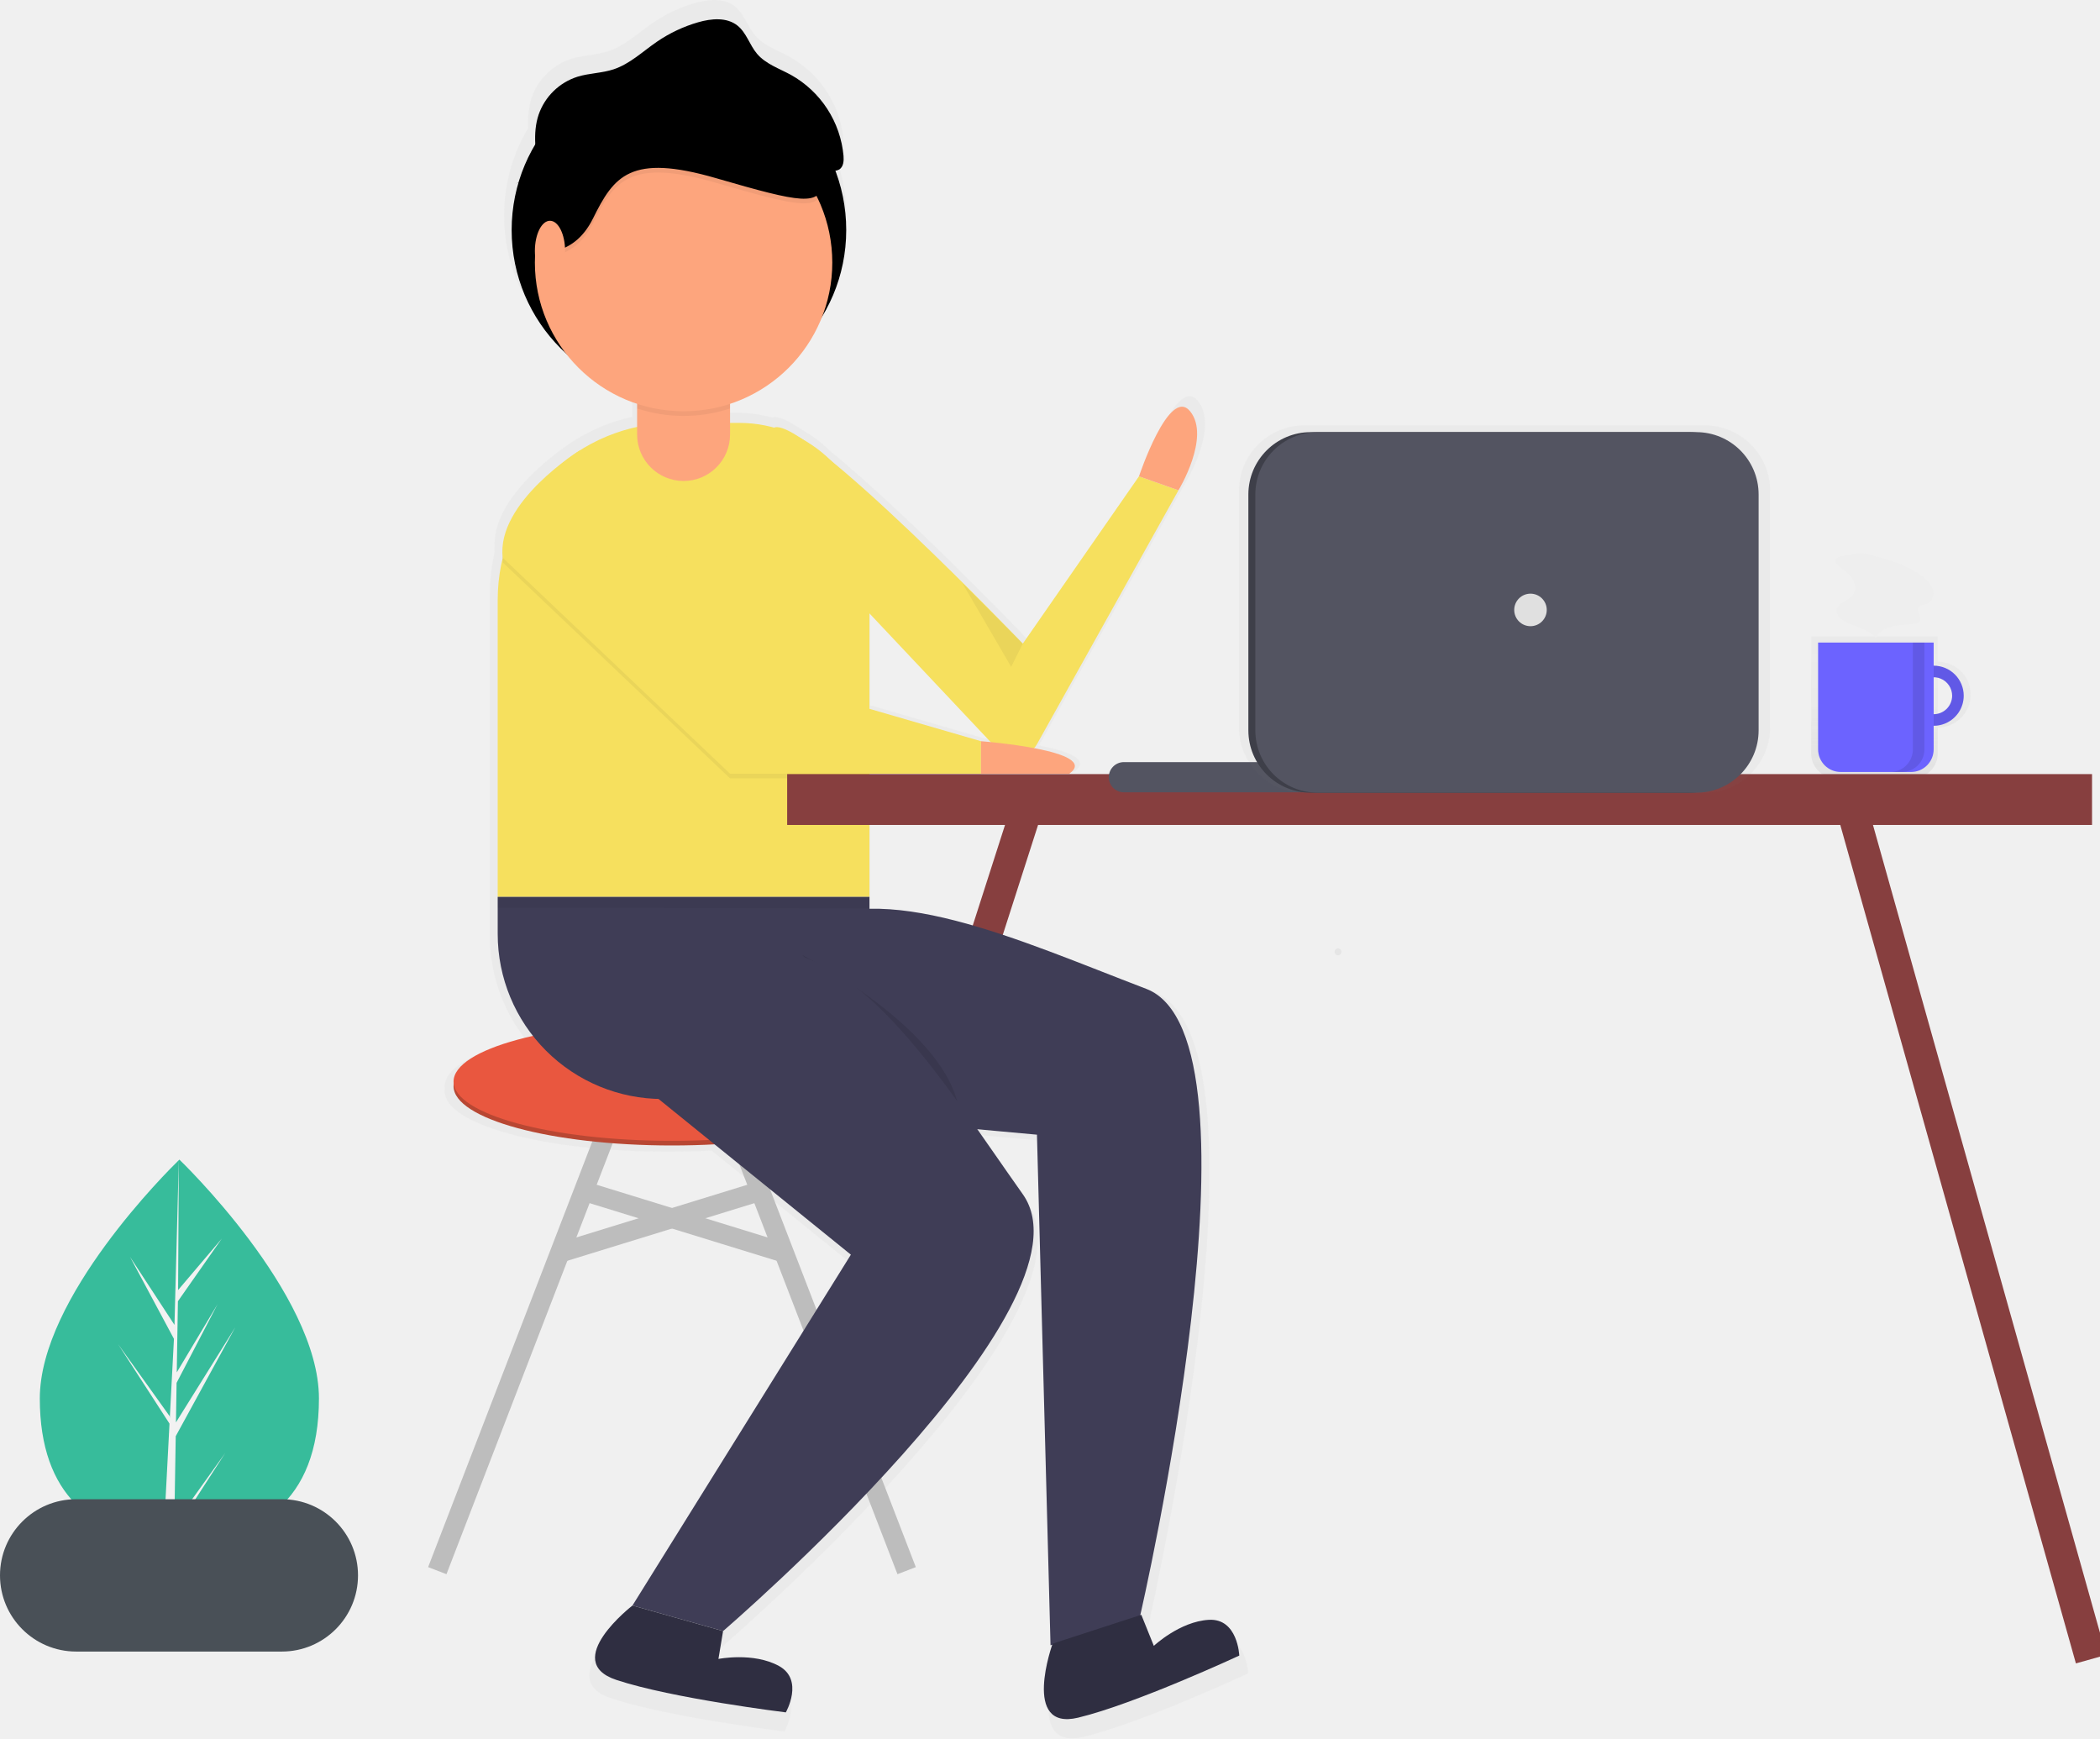
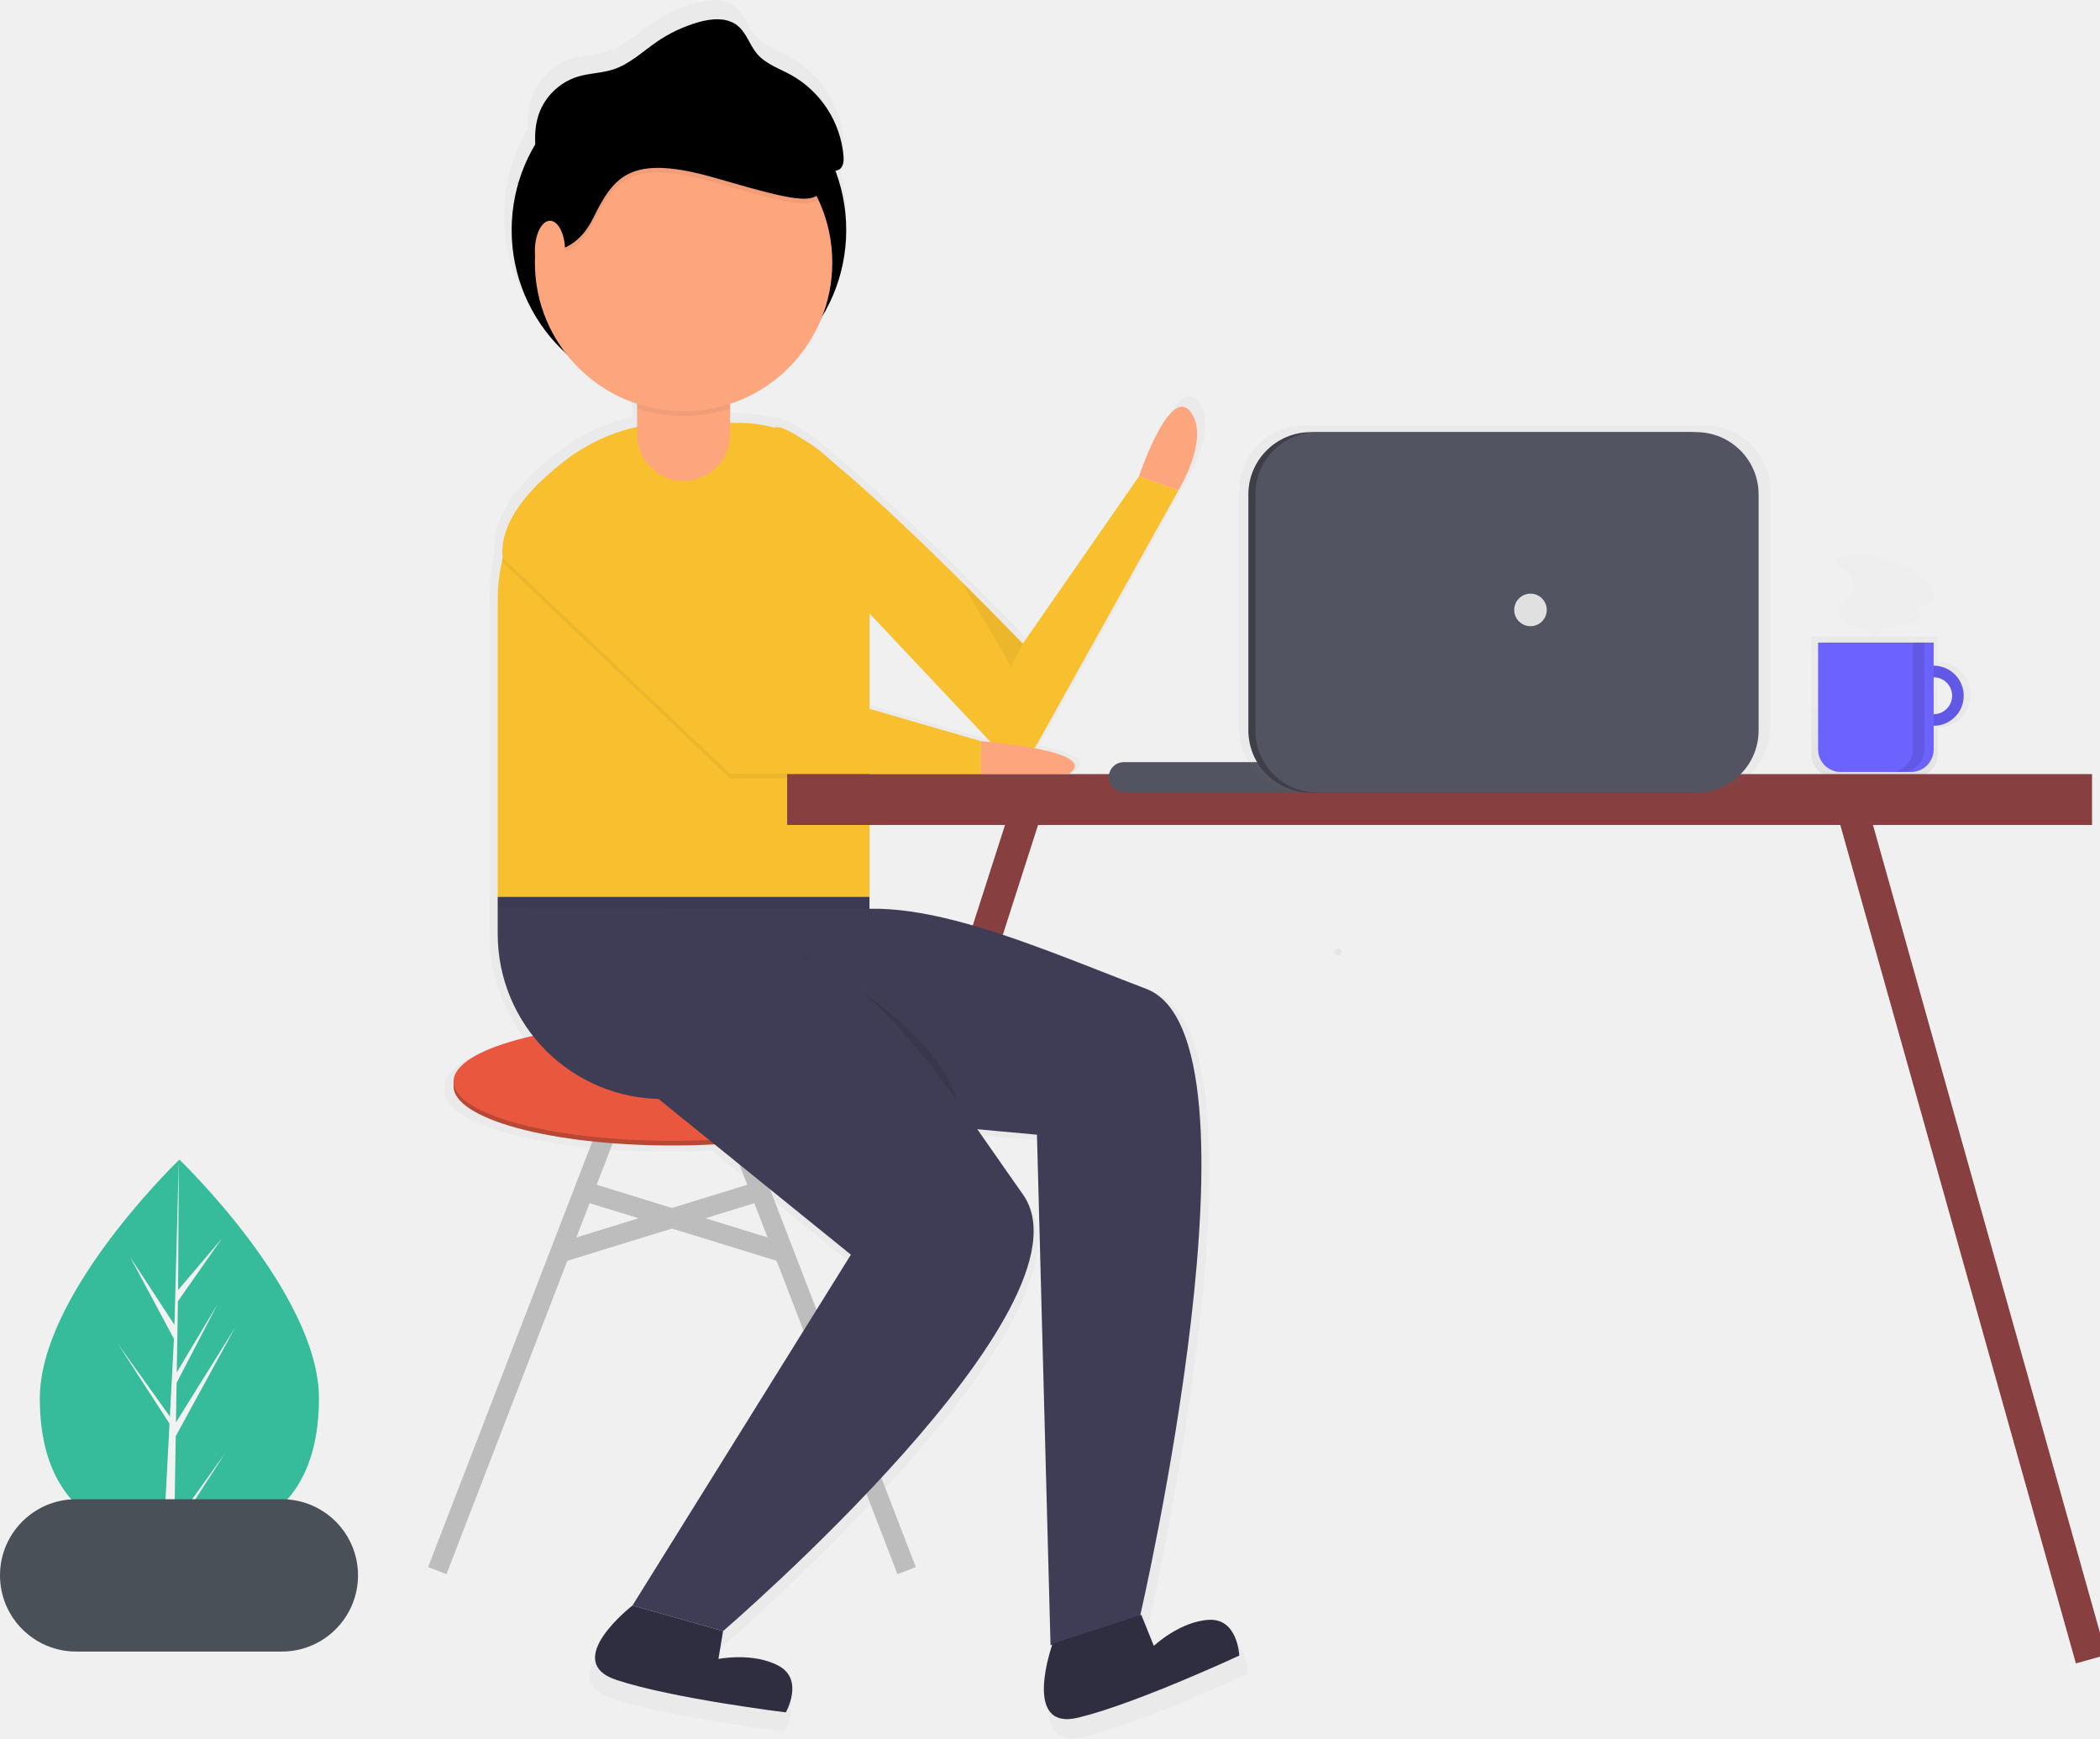
<svg xmlns="http://www.w3.org/2000/svg" width="534" height="442" viewBox="0 0 534 442" fill="none">
  <g clip-path="url(#clip0)">
    <path d="M81.104 355.563C81.104 382.287 65.214 391.619 45.615 391.619C45.158 391.619 44.704 391.615 44.253 391.602C43.345 391.582 42.445 391.543 41.557 391.479C23.866 390.228 10.123 380.415 10.123 355.563C10.123 329.845 42.988 297.391 45.467 294.982L45.471 294.979C45.565 294.886 45.615 294.839 45.615 294.839C45.615 294.839 81.104 328.836 81.104 355.563Z" fill="#37BC9B" />
    <path d="M44.32 387.53L57.301 369.396L44.288 389.521L44.253 391.602C43.345 391.582 42.445 391.543 41.557 391.479L42.956 364.742L42.946 364.535L42.97 364.496L43.101 361.97L30.055 341.794L43.141 360.076L43.173 360.611L44.231 340.41L33.062 319.563L44.367 336.861L45.467 294.982L45.471 294.839V294.979L45.289 328.005L56.406 314.912L45.242 330.848L44.949 348.936L55.331 331.579L44.904 351.599L44.741 361.654L59.812 337.493L44.685 365.164L44.32 387.53Z" fill="#F2F2F2" />
    <g opacity="0.7">
      <path opacity="0.7" d="M492.738 168.245V161.809H460.553V191.577C460.553 193.241 461.214 194.837 462.391 196.014C463.568 197.191 465.164 197.852 466.829 197.852H486.462C488.127 197.852 489.723 197.191 490.9 196.014C492.077 194.837 492.738 193.241 492.738 191.577V184.979C494.958 184.979 497.086 184.098 498.655 182.529C500.225 180.96 501.106 178.832 501.106 176.612C501.106 174.393 500.225 172.265 498.655 170.696C497.086 169.127 494.958 168.245 492.738 168.245ZM492.738 181.761V171.464C494.104 171.464 495.414 172.006 496.379 172.972C497.345 173.937 497.888 175.247 497.888 176.612C497.888 177.978 497.345 179.288 496.379 180.253C495.414 181.219 494.104 181.761 492.738 181.761Z" fill="url(#paint0_linear)" />
    </g>
    <path d="M491.703 169.253C490.191 169.253 488.714 169.701 487.458 170.54C486.201 171.38 485.222 172.573 484.644 173.969C484.065 175.365 483.914 176.901 484.209 178.383C484.504 179.865 485.231 181.226 486.3 182.294C487.368 183.363 488.73 184.09 490.212 184.385C491.694 184.68 493.23 184.528 494.627 183.95C496.023 183.372 497.216 182.393 498.055 181.137C498.895 179.88 499.343 178.403 499.343 176.892C499.343 174.866 498.538 172.923 497.105 171.49C495.672 170.058 493.729 169.253 491.703 169.253ZM491.703 181.593C490.773 181.593 489.864 181.318 489.09 180.801C488.317 180.285 487.715 179.55 487.359 178.691C487.003 177.832 486.91 176.887 487.091 175.975C487.273 175.063 487.72 174.225 488.378 173.568C489.035 172.911 489.873 172.463 490.785 172.281C491.697 172.1 492.643 172.193 493.502 172.549C494.361 172.905 495.095 173.507 495.612 174.28C496.129 175.054 496.404 175.962 496.404 176.892C496.404 178.139 495.909 179.335 495.027 180.217C494.146 181.098 492.95 181.593 491.703 181.593Z" fill="#6C63FF" />
    <path opacity="0.1" d="M491.703 169.253C490.191 169.253 488.714 169.701 487.458 170.54C486.201 171.38 485.222 172.573 484.644 173.969C484.065 175.365 483.914 176.901 484.209 178.383C484.504 179.865 485.231 181.226 486.3 182.294C487.368 183.363 488.73 184.09 490.212 184.385C491.694 184.68 493.23 184.528 494.627 183.95C496.023 183.372 497.216 182.393 498.055 181.137C498.895 179.88 499.343 178.403 499.343 176.892C499.343 174.866 498.538 172.923 497.105 171.49C495.672 170.058 493.729 169.253 491.703 169.253ZM491.703 181.593C490.773 181.593 489.864 181.318 489.09 180.801C488.317 180.285 487.715 179.55 487.359 178.691C487.003 177.832 486.91 176.887 487.091 175.975C487.273 175.063 487.72 174.225 488.378 173.568C489.035 172.911 489.873 172.463 490.785 172.281C491.697 172.1 492.643 172.193 493.502 172.549C494.361 172.905 495.095 173.507 495.612 174.28C496.129 175.054 496.404 175.962 496.404 176.892C496.404 178.139 495.909 179.335 495.027 180.217C494.146 181.098 492.95 181.593 491.703 181.593Z" fill="black" />
    <path d="M462.316 163.376H491.703V190.525C491.703 192.053 491.096 193.518 490.015 194.598C488.935 195.678 487.47 196.285 485.942 196.285H468.076C466.549 196.285 465.083 195.678 464.003 194.598C462.923 193.518 462.316 192.053 462.316 190.525V163.376Z" fill="#6C63FF" />
    <path opacity="0.1" d="M486.413 163.376V190.555C486.413 192.075 485.809 193.532 484.735 194.607C483.66 195.681 482.202 196.285 480.683 196.285H483.621C485.141 196.285 486.599 195.681 487.673 194.607C488.748 193.532 489.352 192.075 489.352 190.555V163.376H486.413Z" fill="black" />
    <path d="M468.115 141.471C467.864 141.479 467.617 141.542 467.393 141.656C467.168 141.77 466.972 141.931 466.817 142.13C466.432 142.828 467.13 143.616 467.768 144.096C468.945 144.983 470.187 145.854 470.987 147.092C471.788 148.33 472.039 150.058 471.164 151.244C470.021 152.794 467.295 153.127 467.032 155.034C466.862 156.258 467.921 157.302 468.993 157.916C471.64 159.432 475.053 159.837 476.97 162.209C477.763 160.579 479.537 159.636 481.306 159.233C483.074 158.831 484.911 158.861 486.704 158.588C486.997 158.582 487.285 158.508 487.543 158.371C487.802 158.233 488.025 158.037 488.194 157.798C488.695 156.781 487.267 155.561 487.76 154.54C488.135 153.763 489.237 153.823 490.042 153.512C491.353 153.005 491.893 151.319 491.521 149.964C491.149 148.609 490.098 147.55 488.994 146.682C486.016 144.342 482.435 142.966 478.813 141.976C477.129 141.516 475.151 140.794 473.402 140.725C471.713 140.657 469.787 141.185 468.115 141.471Z" fill="#EEEEEE" />
    <path d="M261.859 203.224L200.413 394.623" stroke="#873F3F" stroke-width="8" stroke-miterlimit="10" />
    <g opacity="0.7">
      <path opacity="0.7" d="M309.467 416.18C301.908 416.618 295.175 422.949 295.175 422.949L291.919 414.873L291.653 414.96C293.244 407.998 325.606 264.487 293.21 252.115C268.316 242.608 241.912 230.843 221.225 231.285V197.383H250.227V196.175H273.188C277.589 193.032 271.194 190.87 264.046 189.519C264.337 189.186 264.594 188.824 264.812 188.438L301.587 122.47C301.587 122.47 310.046 108.575 304.608 101.929C299.17 95.284 291.315 118.845 291.315 118.845L261.104 162.343C261.104 162.343 230.612 130.567 211.215 114.765C209.062 112.632 206.634 110.797 203.994 109.308C200.453 106.913 197.773 105.672 196.451 106.158C196.438 106.163 196.427 106.172 196.414 106.177C193.474 105.363 190.438 104.951 187.388 104.95H184.971V99.993C190.385 98.205 195.338 95.246 199.477 91.324C203.616 87.403 206.838 82.617 208.915 77.308C212.324 71.663 214.405 65.318 215.003 58.752C215.601 52.185 214.699 45.569 212.366 39.402C212.726 39.359 213.073 39.239 213.383 39.049C214.477 38.345 214.586 36.804 214.48 35.507C214.083 31.154 212.632 26.964 210.251 23.298C207.871 19.631 204.634 16.6 200.819 14.466C197.757 12.792 194.251 11.639 191.994 8.979C190.054 6.693 189.239 3.496 186.892 1.631C184.103 -0.585 180.075 -0.204 176.653 0.785C172.845 1.887 169.237 3.589 165.966 5.827C162.265 8.362 158.924 11.618 154.663 13.021C151.635 14.018 148.352 13.998 145.305 14.935C142.966 15.676 140.834 16.953 139.078 18.666C137.322 20.378 135.991 22.478 135.192 24.797C134.416 27.288 134.122 29.904 134.327 32.505C132.474 35.602 131.015 38.918 129.986 42.377C129.758 42.5 129.529 42.621 129.303 42.748L129.966 42.45C127.655 50.25 127.578 58.541 129.744 66.382C131.91 74.224 136.233 81.3 142.221 86.808C146.952 92.966 153.426 97.561 160.802 99.993V105.99C155.54 107.125 150.519 109.181 145.973 112.063L145.966 112.055C145.966 112.055 145.581 112.293 144.92 112.737C144.854 112.782 144.788 112.826 144.722 112.871C140.251 115.905 125.269 126.991 125.775 138.971C125.755 139.432 125.758 139.894 125.783 140.357C124.965 143.819 124.551 147.365 124.549 150.922V237.861C124.537 247.467 127.766 256.797 133.713 264.341C121.104 267.167 113.068 271.441 113.068 276.223C113.132 276.624 113.132 277.031 113.068 277.432C113.068 285.94 138.497 292.837 169.866 292.837C173.658 292.837 177.363 292.735 180.947 292.543L216.391 321.232L159.594 412.457C159.594 412.457 140.863 426.956 155.364 431.789C169.866 436.622 199.473 440.247 199.473 440.247C199.473 440.247 204.306 431.789 197.66 428.164C191.013 424.539 181.95 426.352 181.95 426.352L183.158 419.102C183.158 419.102 281.647 334.523 261.104 305.524C257.173 299.976 253.243 294.252 249.279 288.617L264.783 290.03L268.311 422.802L268.752 422.659C267.867 425.267 261.603 444.953 275.487 441.622C290.351 438.055 317.396 425.476 317.396 425.476C317.396 425.476 317.025 415.741 309.467 416.18ZM250.227 187.717L221.225 179.298V154.489L252.747 187.947C251.198 187.792 250.227 187.717 250.227 187.717Z" fill="url(#paint1_linear)" />
    </g>
    <path d="M172.644 101.026C196.138 101.026 215.184 81.983 215.184 58.493C215.184 35.002 196.138 15.959 172.644 15.959C149.15 15.959 130.105 35.002 130.105 58.493C130.105 81.983 149.15 101.026 172.644 101.026Z" fill="black" />
-     <path d="M221.092 155.965L253.556 190.422C254.239 191.147 255.084 191.701 256.022 192.039C256.96 192.377 257.965 192.489 258.954 192.366C259.943 192.244 260.89 191.889 261.717 191.332C262.543 190.775 263.227 190.031 263.713 189.161L299.671 124.655L289.627 121.111L260.086 163.644C260.086 163.644 204.627 105.848 196.868 108.706C189.109 111.563 221.092 155.965 221.092 155.965Z" fill="#F6E05E" />
+     <path d="M221.092 155.965L253.556 190.422C254.239 191.147 255.084 191.701 256.022 192.039C256.96 192.377 257.965 192.489 258.954 192.366C259.943 192.244 260.89 191.889 261.717 191.332C262.543 190.775 263.227 190.031 263.713 189.161L299.671 124.655L289.627 121.111L260.086 163.644C260.086 163.644 204.627 105.848 196.868 108.706C189.109 111.563 221.092 155.965 221.092 155.965Z" fill="#f8c02f" />
    <path d="M159.055 275.294L111.198 399.349" stroke="#BDBDBD" stroke-width="5" stroke-miterlimit="10" />
    <path d="M182.688 275.294L230.545 399.349" stroke="#BDBDBD" stroke-width="5" stroke-miterlimit="10" />
    <path d="M170.872 291.244C201.544 291.244 226.409 284.5 226.409 276.18C226.409 267.86 201.544 261.116 170.872 261.116C140.199 261.116 115.334 267.86 115.334 276.18C115.334 284.5 140.199 291.244 170.872 291.244Z" fill="#B84733" />
    <path d="M170.872 290.062C201.544 290.062 226.409 283.318 226.409 274.999C226.409 266.679 201.544 259.935 170.872 259.935C140.199 259.935 115.334 266.679 115.334 274.999C115.334 283.318 140.199 290.062 170.872 290.062Z" fill="#E9573F" />
    <path d="M147.502 302.55L199.903 318.694" stroke="#BDBDBD" stroke-width="5" stroke-miterlimit="10" />
    <path d="M194.241 302.55L141.841 318.694" stroke="#BDBDBD" stroke-width="5" stroke-miterlimit="10" />
-     <path d="M171.518 107.524H188.006C196.781 107.524 205.196 111.009 211.401 117.213C217.606 123.417 221.092 131.832 221.092 140.605V228.035H126.56V152.476C126.56 140.554 131.297 129.12 139.728 120.69C148.159 112.26 159.595 107.524 171.518 107.524Z" fill="#F6E05E" />
+     <path d="M171.518 107.524H188.006C196.781 107.524 205.196 111.009 211.401 117.213C217.606 123.417 221.092 131.832 221.092 140.605V228.035H126.56V152.476C126.56 140.554 131.297 129.12 139.728 120.69C148.159 112.26 159.595 107.524 171.518 107.524Z" fill="#f8c02f" />
    <path d="M126.56 228.035H221.092V279.429H168.508C157.383 279.429 146.713 275.01 138.846 267.144C130.979 259.279 126.56 248.61 126.56 237.487V228.035Z" fill="#3F3D56" />
    <path opacity="0.05" d="M127.837 142.992L185.642 197.907H249.451V189.637L194.505 173.687L147.502 115.652C147.502 115.652 126.159 128.837 127.837 142.992Z" fill="black" />
-     <path d="M127.837 141.81L185.642 196.726H249.451V188.455L194.505 172.505L147.502 114.471C147.502 114.471 126.159 127.656 127.837 141.81Z" fill="#F6E05E" />
+     <path d="M127.837 141.81L185.642 196.726H249.451V188.455L194.505 172.505L147.502 114.471C147.502 114.471 126.159 127.656 127.837 141.81Z" fill="#f8c02f" />
    <path d="M249.451 188.455C249.451 188.455 280.174 190.818 271.903 196.726H249.451V188.455Z" fill="#FDA57D" />
    <path d="M289.627 121.111C289.627 121.111 297.308 98.072 302.626 104.57C307.943 111.068 299.671 124.655 299.671 124.655L289.627 121.111Z" fill="#FDA57D" />
    <path opacity="0.05" d="M126.56 228.035V230.792L221.092 230.988V228.035H126.56Z" fill="black" />
    <path d="M200.095 282.704L263.684 288.499L267.134 418.327L289.899 410.916C289.899 410.916 323.946 263.823 291.48 251.425C259.014 239.026 223.92 222.699 202.968 236.005C182.015 249.311 200.095 282.704 200.095 282.704Z" fill="#3F3D56" />
    <path opacity="0.1" d="M203.958 242.803C203.958 242.803 238.817 260.525 243.543 280.611L203.958 242.803Z" fill="black" />
    <path d="M166.737 278.838L216.365 319.009L160.828 408.21L183.87 414.708C183.87 414.708 280.174 332.005 260.086 303.649C239.998 275.294 219.91 242.213 195.096 241.622C170.281 241.031 166.737 278.838 166.737 278.838Z" fill="#3F3D56" />
    <path opacity="0.05" d="M244.725 148.285L257.132 169.552L260.086 163.644L244.725 148.285Z" fill="black" />
    <path d="M160.828 408.21C160.828 408.21 142.512 422.388 156.692 427.114C170.872 431.84 199.822 435.384 199.822 435.384C199.822 435.384 204.549 427.114 198.05 423.569C191.551 420.025 182.688 421.797 182.688 421.797L183.87 414.708L160.828 408.21Z" fill="#2F2E41" />
    <path d="M267.662 417.907C267.662 417.907 259.617 440.216 274.151 436.728C288.685 433.241 315.13 420.941 315.13 420.941C315.13 420.941 314.767 411.422 307.377 411.851C299.986 412.279 293.402 418.47 293.402 418.47L290.218 410.573L267.662 417.907Z" fill="#2F2E41" />
    <path d="M173.826 86.848H173.826C167.3 86.848 162.009 92.138 162.009 98.663V110.478C162.009 117.003 167.3 122.292 173.826 122.292H173.826C180.352 122.292 185.642 117.003 185.642 110.478V98.663C185.642 92.138 180.352 86.848 173.826 86.848Z" fill="#FDA57D" />
    <path opacity="0.05" d="M173.826 88.03C170.692 88.03 167.686 89.274 165.47 91.49C163.254 93.706 162.009 96.711 162.009 99.844V103.859C169.685 106.383 177.967 106.383 185.642 103.859V99.844C185.642 96.711 184.397 93.706 182.181 91.49C179.965 89.274 176.96 88.03 173.826 88.03Z" fill="black" />
    <path d="M173.826 104.57C194.709 104.57 211.639 87.643 211.639 66.763C211.639 45.883 194.709 28.956 173.826 28.956C152.942 28.956 136.013 45.883 136.013 66.763C136.013 87.643 152.942 104.57 173.826 104.57Z" fill="#FDA57D" />
    <path opacity="0.05" d="M136.013 65.047C136.013 65.047 145.466 67.483 150.784 56.741C156.101 45.998 160.237 40.139 182.097 46.486C203.958 52.834 208.355 53.609 209.406 47.606C210.124 43.504 202.351 33.541 197.356 27.642C194.919 24.765 190.943 23.048 186.693 23.048H162.009L147.239 29.884L136.013 39.65L133.65 52.834L136.013 65.047Z" fill="black" />
    <path d="M136.013 63.866C136.013 63.866 145.466 66.302 150.784 55.559C156.101 44.817 160.237 38.957 182.097 45.305C203.958 51.653 208.355 52.427 209.406 46.425C210.124 42.323 202.351 32.36 197.356 26.461C194.919 23.584 190.943 21.867 186.693 21.867H162.009L147.239 28.703L136.013 38.469L133.65 51.653L136.013 63.866Z" fill="black" />
    <path d="M139.853 71.489C141.974 71.489 143.694 68.051 143.694 63.809C143.694 59.568 141.974 56.13 139.853 56.13C137.732 56.13 136.013 59.568 136.013 63.809C136.013 68.051 137.732 71.489 139.853 71.489Z" fill="#FDA57D" />
    <path d="M137.109 44.049C136.232 39.103 135.371 33.91 136.967 29.148C137.748 26.881 139.05 24.828 140.767 23.154C142.484 21.479 144.569 20.23 146.855 19.505C149.835 18.59 153.046 18.609 156.006 17.634C160.173 16.262 163.439 13.078 167.059 10.6C170.257 8.411 173.785 6.746 177.508 5.669C180.854 4.702 184.793 4.33 187.52 6.497C189.815 8.32 190.612 11.446 192.509 13.681C194.716 16.282 198.145 17.41 201.138 19.047C204.869 21.134 208.034 24.098 210.362 27.682C212.689 31.267 214.109 35.365 214.497 39.621C214.6 40.889 214.494 42.396 213.424 43.085C212.759 43.423 212.01 43.559 211.269 43.478C196.157 43.262 181.026 43.045 165.976 41.658C161.297 41.227 156.609 40.682 151.914 40.86C144.648 41.143 137.552 43.145 131.209 46.701" fill="black" />
    <path d="M71.668 381.185H19.37C8.672 381.185 0 389.855 0 400.551V400.551C0 411.247 8.672 419.918 19.37 419.918H71.668C82.365 419.918 91.037 411.247 91.037 400.551C91.037 389.855 82.365 381.185 71.668 381.185Z" fill="#495057" />
    <path d="M340.241 242.902C340.471 242.894 340.689 242.797 340.848 242.632C341.008 242.466 341.097 242.245 341.097 242.016C341.097 241.786 341.008 241.565 340.848 241.4C340.689 241.234 340.471 241.137 340.241 241.13C340.012 241.137 339.794 241.234 339.634 241.4C339.475 241.565 339.385 241.786 339.385 242.016C339.385 242.245 339.475 242.466 339.634 242.632C339.794 242.797 340.012 242.894 340.241 242.902Z" fill="url(#paint2_linear)" />
    <path d="M470.279 203.224L531.725 421.851" stroke="#873F3F" stroke-width="8" stroke-miterlimit="10" />
    <path d="M531.974 196.821H200.164V209.75H531.974V196.821Z" fill="#873F3F" />
    <path d="M332.462 193.772H285.787C283.666 193.772 281.947 195.491 281.947 197.612V197.612C281.947 199.732 283.666 201.452 285.787 201.452H332.462C334.583 201.452 336.302 199.732 336.302 197.612C336.302 195.491 334.583 193.772 332.462 193.772Z" fill="#535461" />
    <g opacity="0.7">
      <path opacity="0.7" d="M433.458 108.151H331.706C322.497 108.151 315.033 115.614 315.033 124.821V184.877C315.033 194.084 322.497 201.547 331.706 201.547H433.458C442.666 201.547 450.13 194.084 450.13 184.877V124.821C450.13 115.614 442.666 108.151 433.458 108.151Z" fill="url(#paint3_linear)" />
    </g>
    <path d="M429.564 109.874H333.296C324.54 109.874 317.441 116.971 317.441 125.726V185.695C317.441 194.45 324.54 201.547 333.296 201.547H429.564C438.321 201.547 445.419 194.45 445.419 185.695V125.726C445.419 116.971 438.321 109.874 429.564 109.874Z" fill="#3E3F49" />
    <path d="M431.337 109.874H335.069C326.312 109.874 319.214 116.971 319.214 125.726V185.695C319.214 194.45 326.312 201.547 335.069 201.547H431.337C440.093 201.547 447.192 194.45 447.192 185.695V125.726C447.192 116.971 440.093 109.874 431.337 109.874Z" fill="#535461" />
    <path d="M389.181 159.214C391.465 159.214 393.317 157.362 393.317 155.079C393.317 152.795 391.465 150.943 389.181 150.943C386.897 150.943 385.046 152.795 385.046 155.079C385.046 157.362 386.897 159.214 389.181 159.214Z" fill="#E0E0E0" />
  </g>
  <defs>
    <linearGradient id="paint0_linear" x1="480.83" y1="197.852" x2="480.83" y2="161.809" gradientUnits="userSpaceOnUse">
      <stop stop-color="#808080" stop-opacity="0.25" />
      <stop offset="0.535" stop-color="#808080" stop-opacity="0.12" />
      <stop offset="1" stop-color="#808080" stop-opacity="0.1" />
    </linearGradient>
    <linearGradient id="paint1_linear" x1="105157" y1="364256" x2="105157" y2="33544.4" gradientUnits="userSpaceOnUse">
      <stop stop-color="#808080" stop-opacity="0.25" />
      <stop offset="0.535" stop-color="#808080" stop-opacity="0.12" />
      <stop offset="1" stop-color="#808080" stop-opacity="0.1" />
    </linearGradient>
    <linearGradient id="paint2_linear" x1="1581.84" y1="1104.33" x2="1581.84" y2="1099.02" gradientUnits="userSpaceOnUse">
      <stop stop-color="#808080" stop-opacity="0.25" />
      <stop offset="0.535" stop-color="#808080" stop-opacity="0.12" />
      <stop offset="1" stop-color="#808080" stop-opacity="0.1" />
    </linearGradient>
    <linearGradient id="paint3_linear" x1="87795.9" y1="31973" x2="87795.9" y2="17206.9" gradientUnits="userSpaceOnUse">
      <stop stop-color="#808080" stop-opacity="0.25" />
      <stop offset="0.535" stop-color="#808080" stop-opacity="0.12" />
      <stop offset="1" stop-color="#808080" stop-opacity="0.1" />
    </linearGradient>
    <clipPath id="clip0">
      <rect width="534" height="442" fill="white" />
    </clipPath>
  </defs>
</svg>
